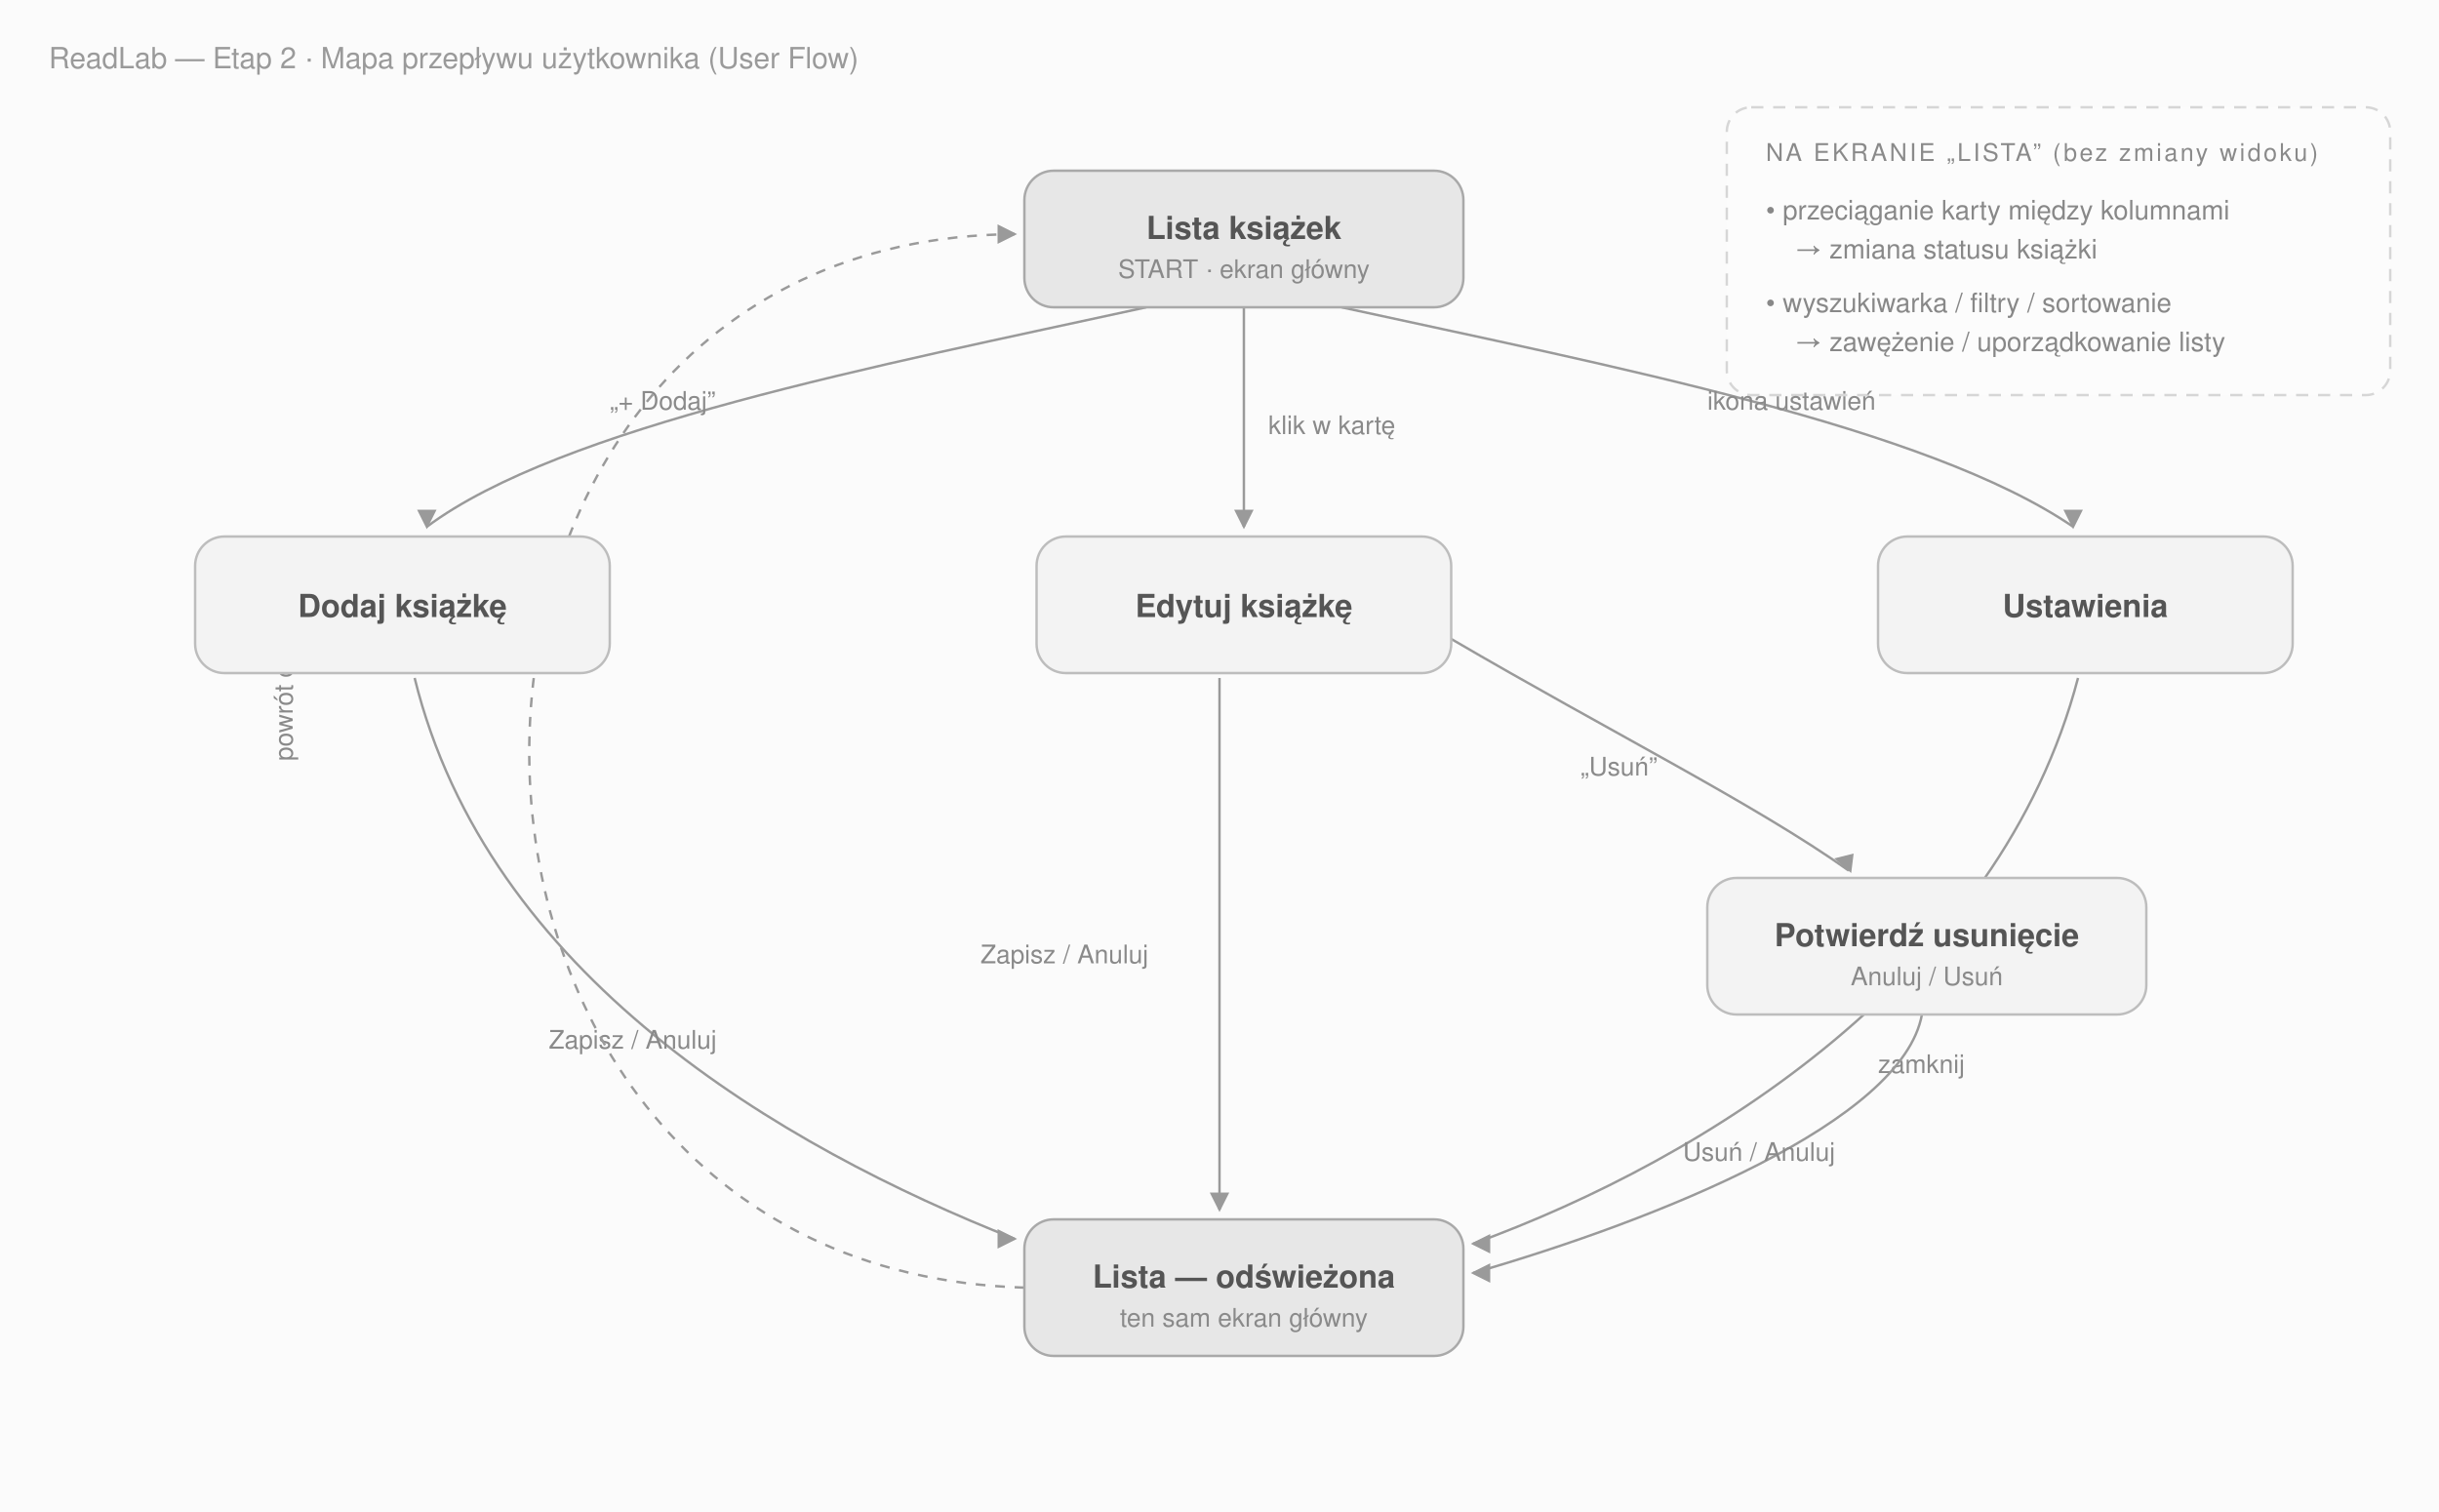
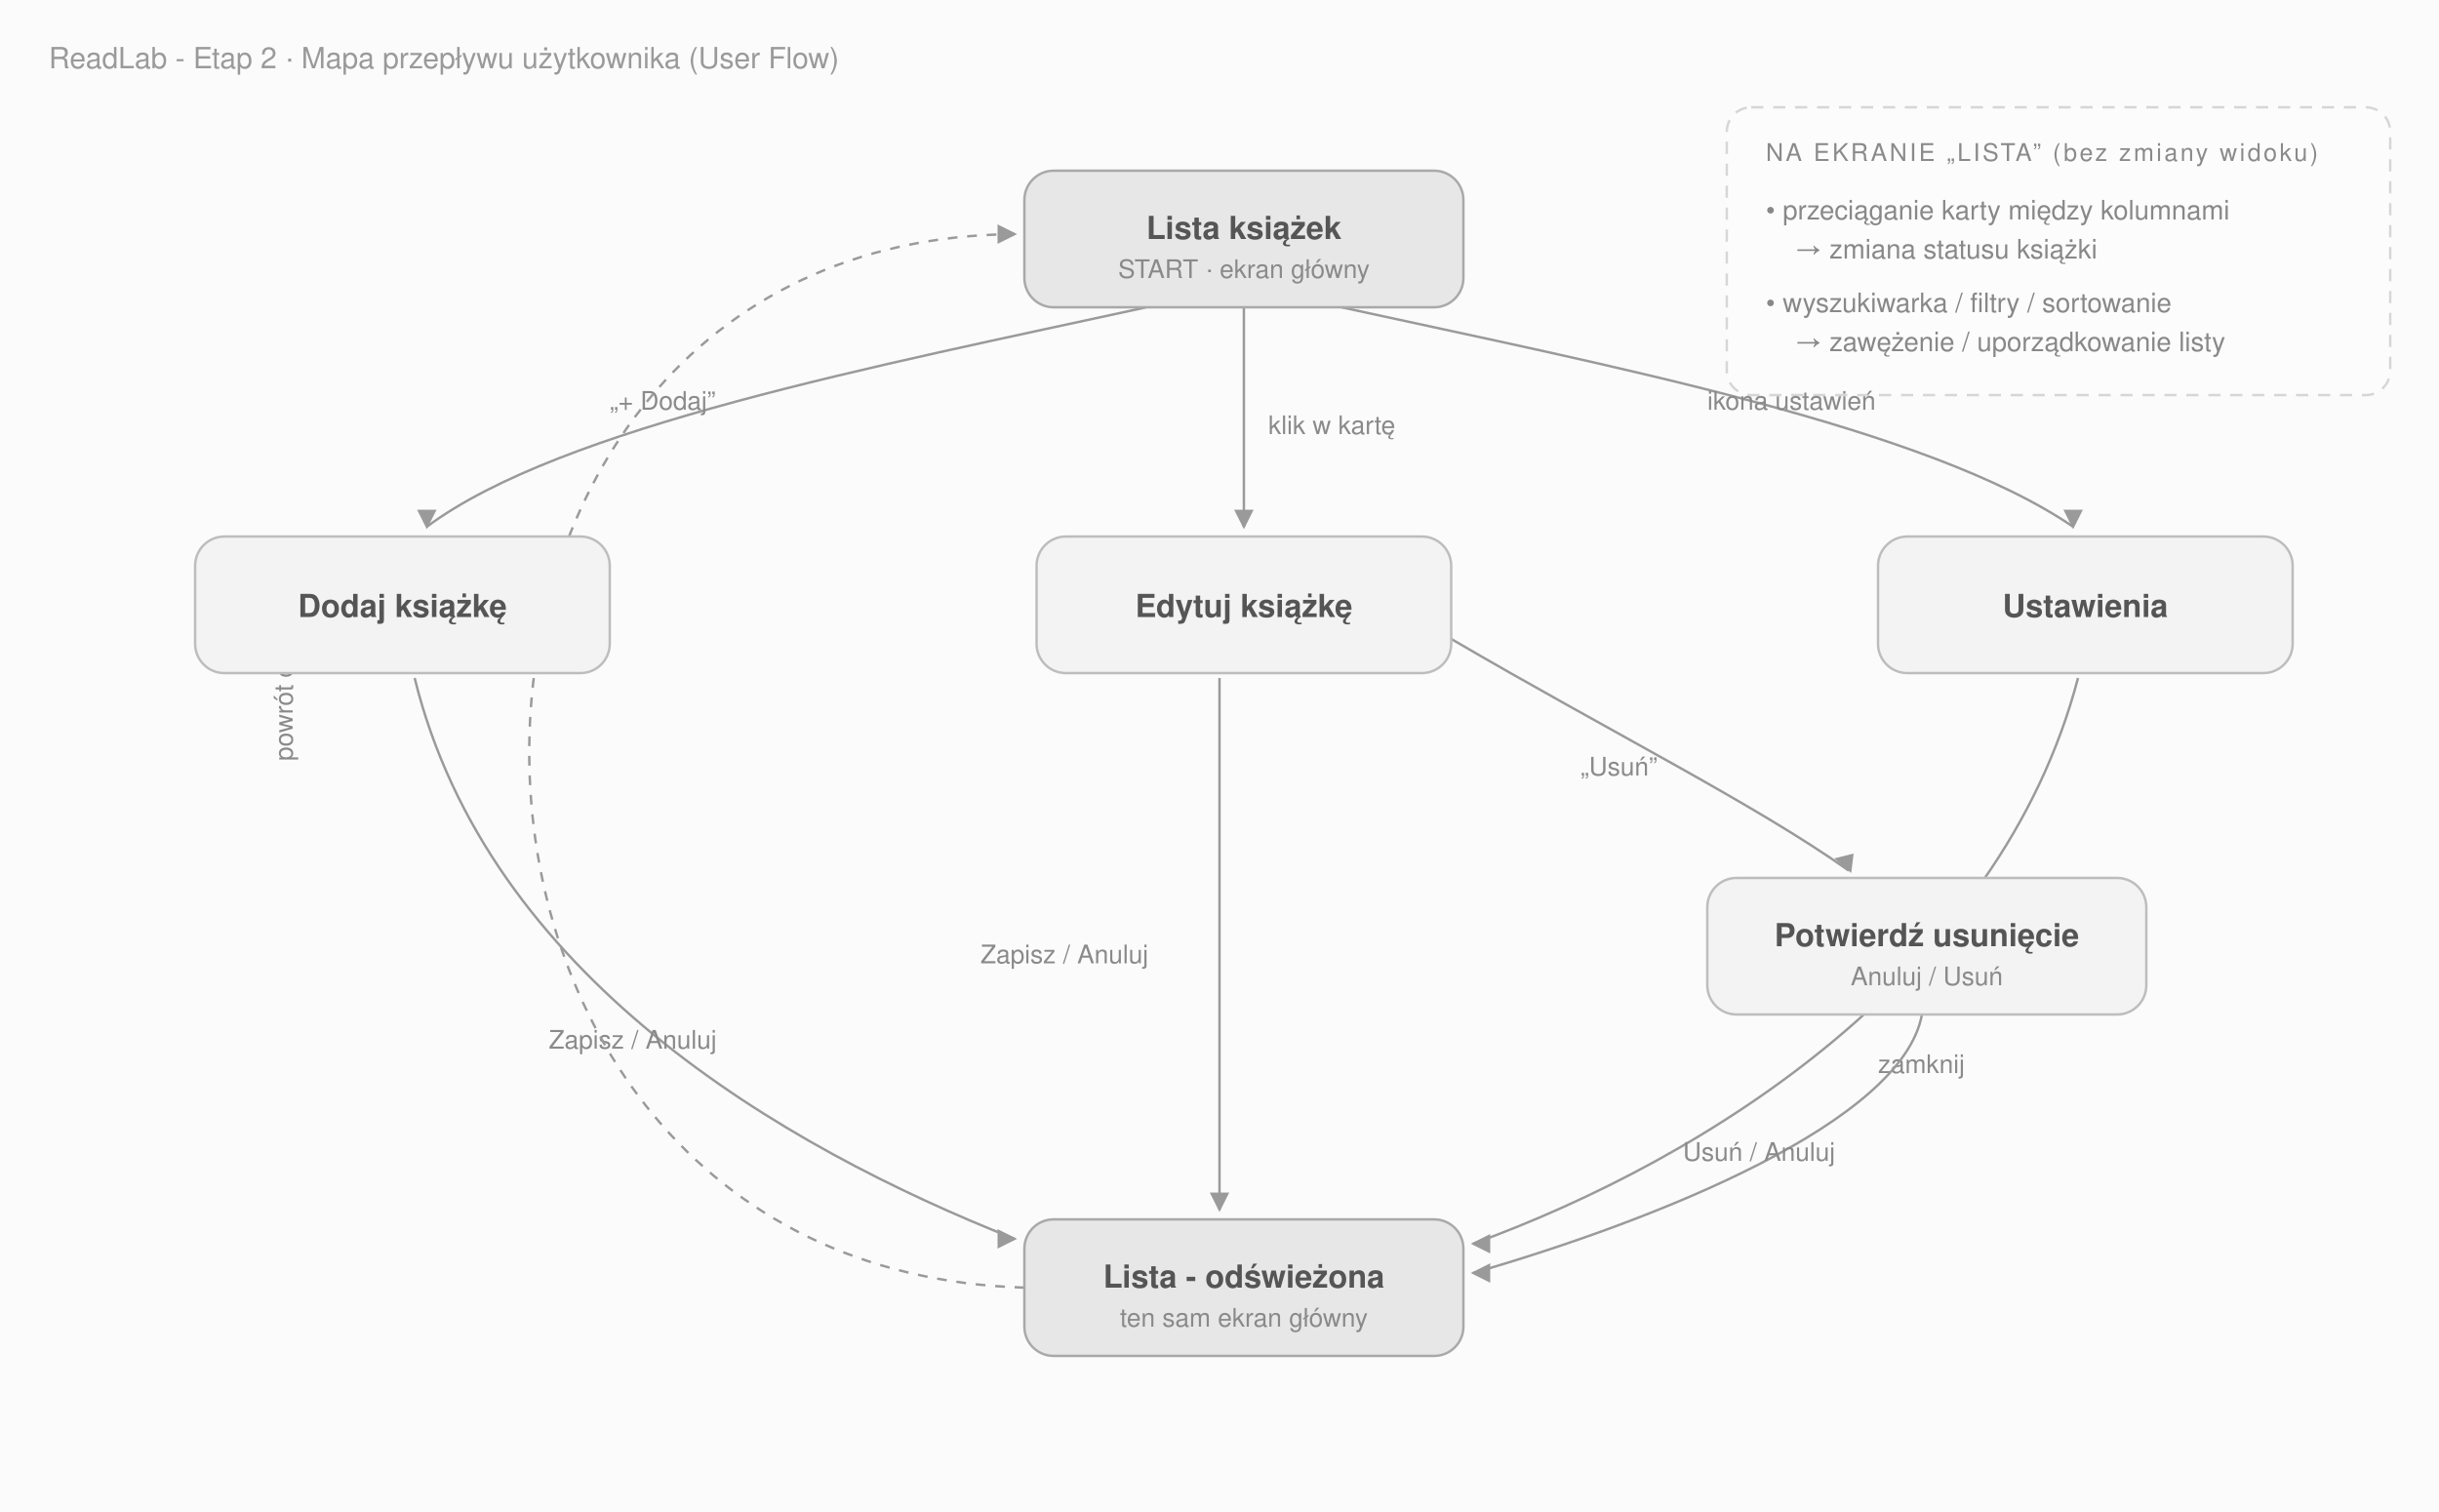
<svg xmlns="http://www.w3.org/2000/svg" viewBox="0 0 1000 620" width="1000" height="620">
  <g font-family="Helvetica, Arial, sans-serif">
    <rect width="1000" height="620" fill="#fbfbfb" />
-     <text x="20" y="28" fill="#9a9a9a" font-size="12">ReadLab — Etap 2 · Mapa przepływu użytkownika (User Flow)</text>
+     <text x="20" y="28" fill="#9a9a9a" font-size="12">ReadLab - Etap 2 · Mapa przepływu użytkownika (User Flow)</text>
    <rect x="708" y="44" width="272" height="118" rx="10" fill="#fcfcfc" stroke="#d6d6d6" stroke-dasharray="5 4" />
    <text x="724" y="66" fill="#8a8a8a" font-size="10" letter-spacing="1">NA EKRANIE „LISTA” (bez zmiany widoku)</text>
    <text x="724" y="90" fill="#888888" font-size="11">• przeciąganie karty między kolumnami</text>
    <text x="736" y="106" fill="#888888" font-size="11">→ zmiana statusu książki</text>
    <text x="724" y="128" fill="#888888" font-size="11">• wyszukiwarka / filtry / sortowanie</text>
    <text x="736" y="144" fill="#888888" font-size="11">→ zawężenie / uporządkowanie listy</text>
    <path d="M470,126 C360,150 230,175 175,216" fill="none" stroke="#9a9a9a" />
    <polygon points="171,209 179,209 175,217" fill="#9a9a9a" />
    <text x="250" y="168" fill="#8a8a8a" font-size="10.5">„+ Dodaj”</text>
    <path d="M510,126 L510,216" fill="none" stroke="#9a9a9a" />
    <polygon points="506,209 514,209 510,217" fill="#9a9a9a" />
    <text x="520" y="178" fill="#8a8a8a" font-size="10.5">klik w kartę</text>
    <path d="M550,126 C660,150 790,175 850,216" fill="none" stroke="#9a9a9a" />
    <polygon points="846,209 854,209 850,217" fill="#9a9a9a" />
    <text x="700" y="168" fill="#8a8a8a" font-size="10.5">ikona ustawień</text>
    <path d="M170,278 C200,400 320,470 416,508" fill="none" stroke="#9a9a9a" />
    <polygon points="409,504 409,512 417,508" fill="#9a9a9a" />
    <text x="225" y="430" fill="#8a8a8a" font-size="10.5">Zapisz / Anuluj</text>
    <path d="M852,278 C820,400 700,475 604,510" fill="none" stroke="#9a9a9a" />
    <polygon points="611,506 611,514 603,510" fill="#9a9a9a" />
    <text x="770" y="440" fill="#8a8a8a" font-size="10.5">zamknij</text>
    <path d="M500,278 L500,496" fill="none" stroke="#9a9a9a" />
    <polygon points="496,489 504,489 500,497" fill="#9a9a9a" />
    <text x="402" y="395" fill="#8a8a8a" font-size="10.5">Zapisz / Anuluj</text>
    <path d="M595,262 C660,300 720,330 758,357" fill="none" stroke="#9a9a9a" />
    <polygon points="752,352 760,350 759,358" fill="#9a9a9a" />
    <text x="648" y="318" fill="#8a8a8a" font-size="10.5">„Usuń”</text>
    <path d="M788,416 C780,460 680,500 604,522" fill="none" stroke="#9a9a9a" />
    <polygon points="611,518 611,526 603,522" fill="#9a9a9a" />
    <text x="690" y="476" fill="#8a8a8a" font-size="10.5">Usuń / Anuluj</text>
    <path d="M420,528 C150,520 150,98 416,96" fill="none" stroke="#9a9a9a" stroke-dasharray="4 4" />
    <polygon points="409,92 409,100 417,96" fill="#9a9a9a" />
    <text x="120" y="312" fill="#8a8a8a" font-size="10.5" transform="rotate(-90 120,312)">powrót do listy</text>
    <rect x="420" y="70" width="180" height="56" rx="12" fill="#e7e7e7" stroke="#a9a9a9" />
    <text x="510" y="98" fill="#555555" font-size="13" font-weight="600" text-anchor="middle">Lista książek</text>
    <text x="510" y="114" fill="#8a8a8a" font-size="10.5" text-anchor="middle">START · ekran główny</text>
    <rect x="80" y="220" width="170" height="56" rx="12" fill="#f3f3f3" stroke="#bdbdbd" />
    <text x="165" y="253" fill="#555555" font-size="13" font-weight="600" text-anchor="middle">Dodaj książkę</text>
    <rect x="425" y="220" width="170" height="56" rx="12" fill="#f3f3f3" stroke="#bdbdbd" />
    <text x="510" y="253" fill="#555555" font-size="13" font-weight="600" text-anchor="middle">Edytuj książkę</text>
    <rect x="770" y="220" width="170" height="56" rx="12" fill="#f3f3f3" stroke="#bdbdbd" />
    <text x="855" y="253" fill="#555555" font-size="13" font-weight="600" text-anchor="middle">Ustawienia</text>
    <rect x="700" y="360" width="180" height="56" rx="12" fill="#f3f3f3" stroke="#bdbdbd" />
    <text x="790" y="388" fill="#555555" font-size="13" font-weight="600" text-anchor="middle">Potwierdź usunięcie</text>
    <text x="790" y="404" fill="#8a8a8a" font-size="10.5" text-anchor="middle">Anuluj / Usuń</text>
    <rect x="420" y="500" width="180" height="56" rx="12" fill="#e7e7e7" stroke="#a9a9a9" />
-     <text x="510" y="528" fill="#555555" font-size="13" font-weight="600" text-anchor="middle">Lista — odświeżona</text>
+     <text x="510" y="528" fill="#555555" font-size="13" font-weight="600" text-anchor="middle">Lista - odświeżona</text>
    <text x="510" y="544" fill="#8a8a8a" font-size="10.5" text-anchor="middle">ten sam ekran główny</text>
  </g>
</svg>
